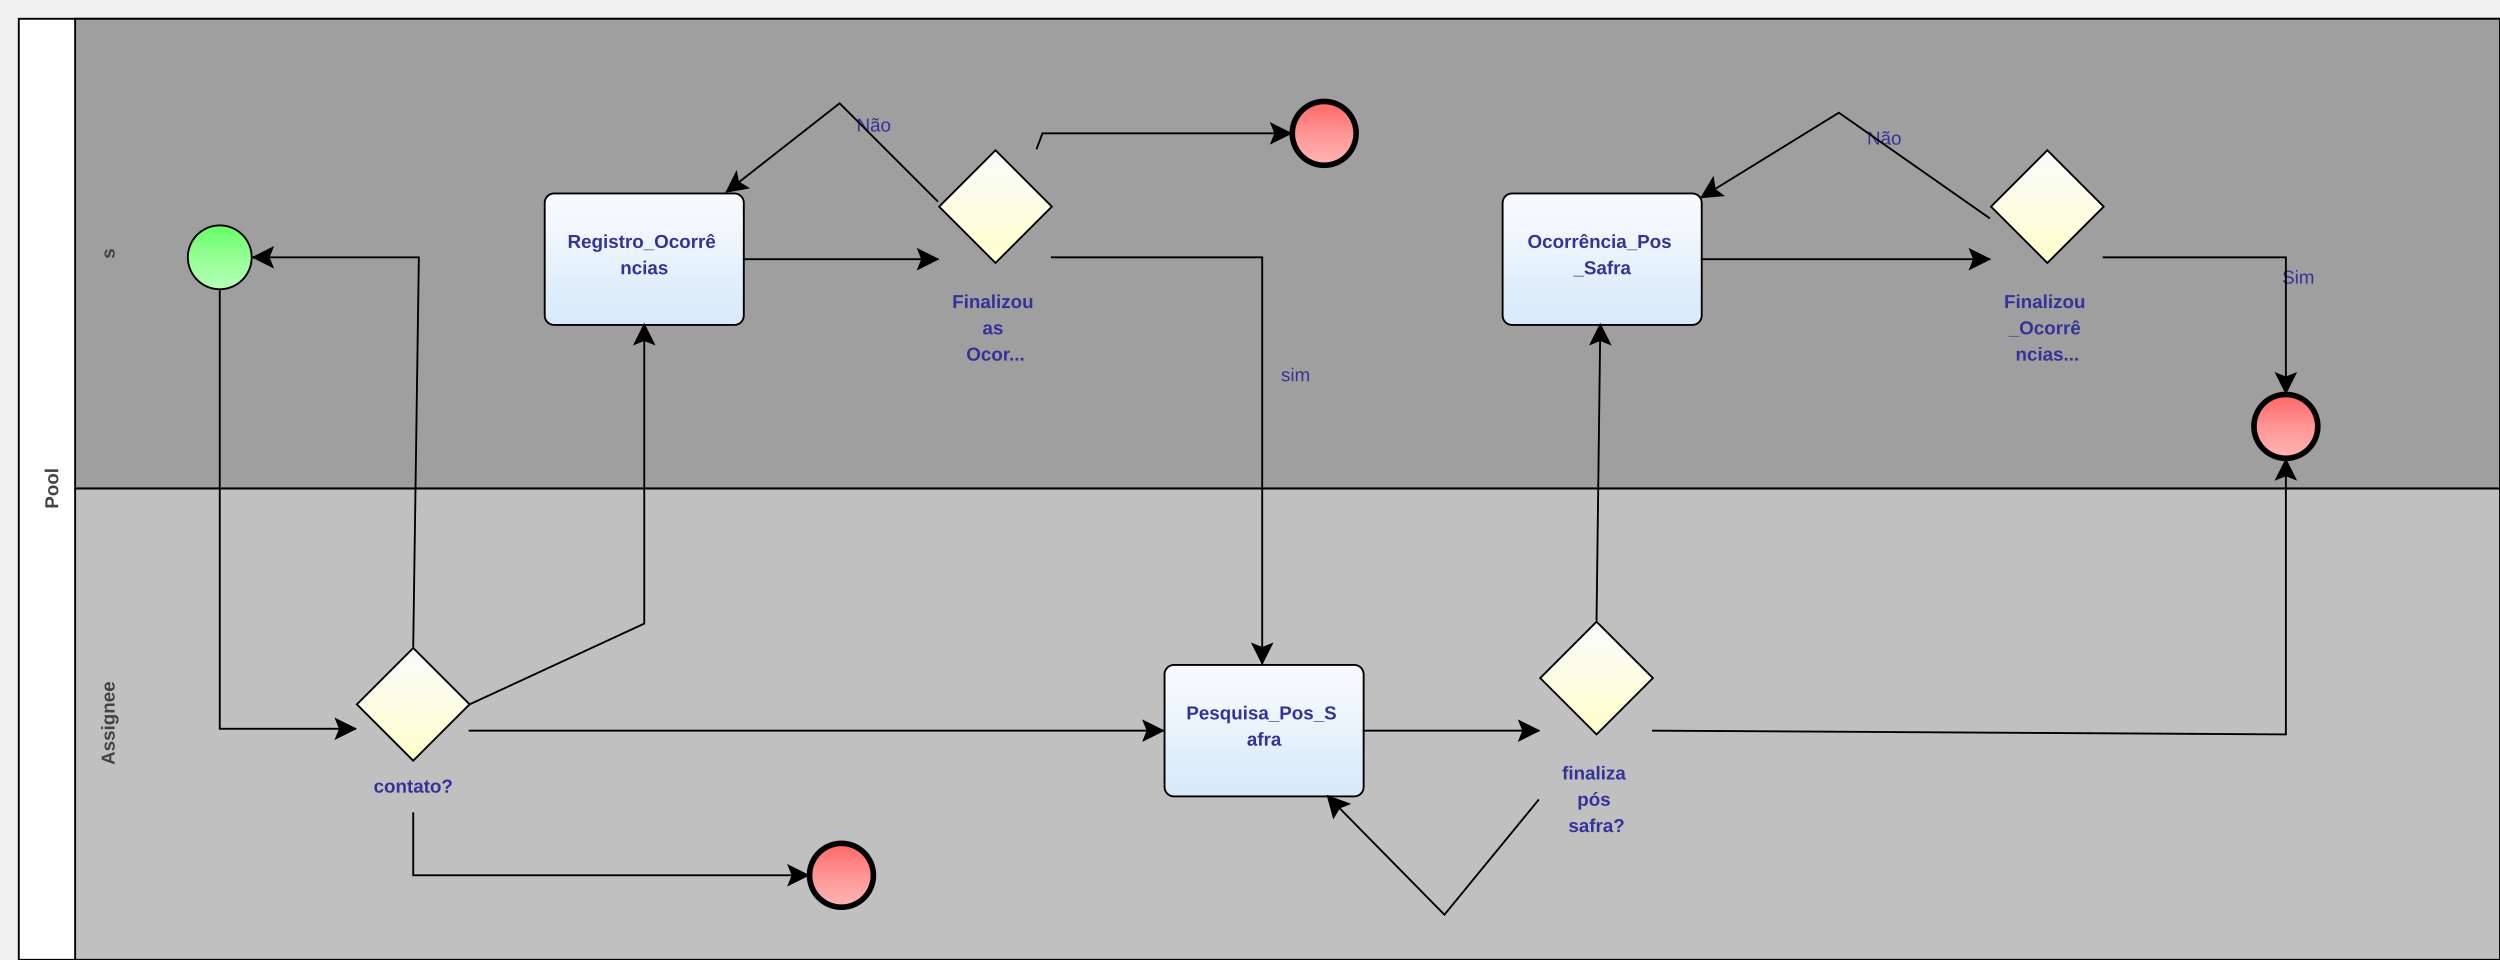
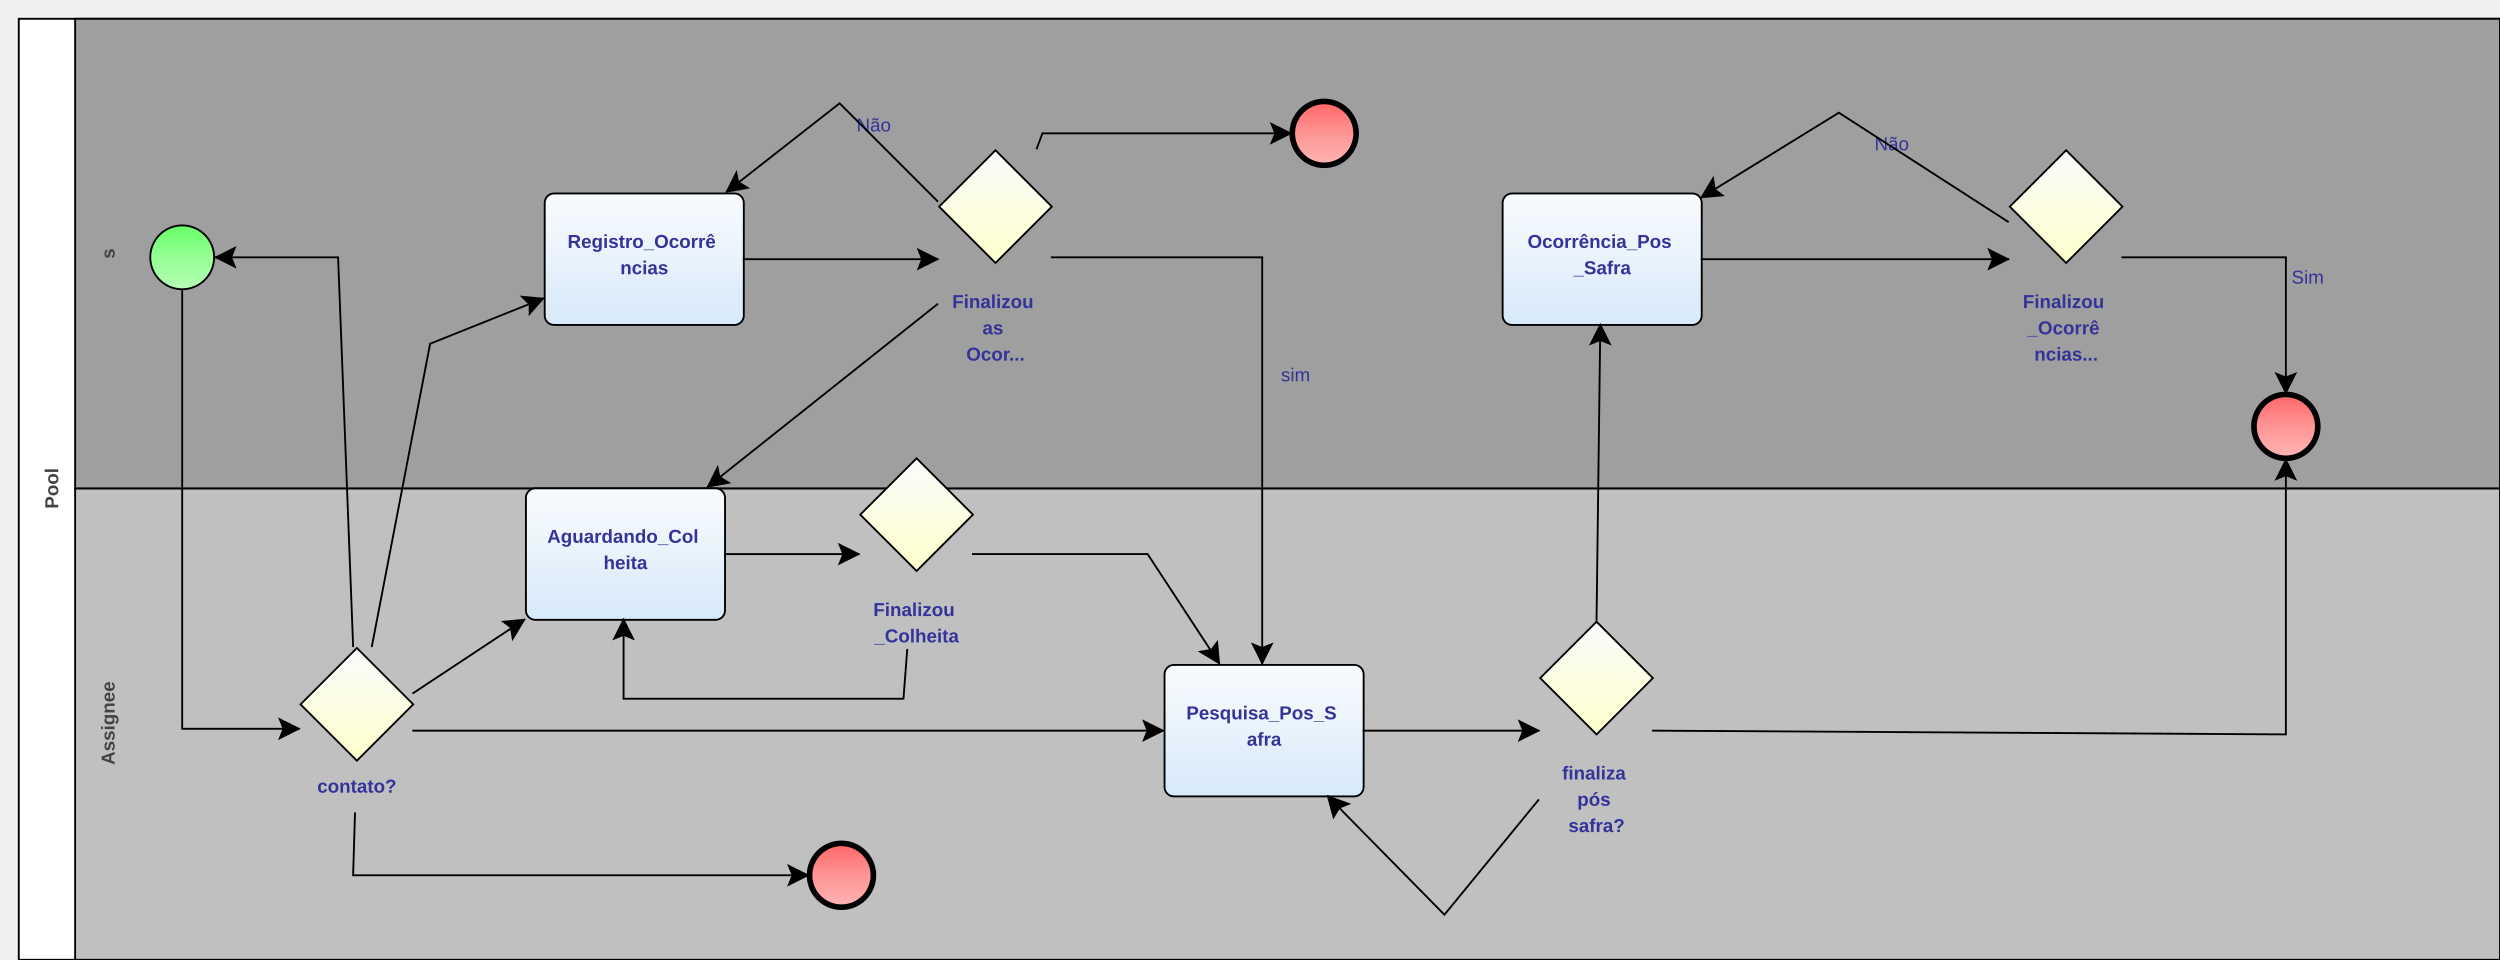
<svg xmlns="http://www.w3.org/2000/svg" xmlns:xlink="http://www.w3.org/1999/xlink" style="stroke-dasharray:none; shape-rendering:auto; font-family:'Arial'; text-rendering:auto; fill-opacity:1; color-interpolation:auto; color-rendering:auto; font-size:12; fill:black; stroke:black; image-rendering:auto; stroke-miterlimit:10; stroke-linecap:square; stroke-linejoin:miter; font-style:normal; stroke-width:1; stroke-dashoffset:0; font-weight:normal; stroke-opacity:1;" contentScriptType="text/ecmascript" preserveAspectRatio="xMidYMid meet" zoomAndPan="magnify" version="1.0" contentStyleType="text/css" xml:xlink="http://www.w3.org/1999/xlink" width="1331" height="511">
  <rect x="10" y="10" width="1321" height="501" ry="0" rx="0" style="stroke:#000000; fill:#FFFFFF" />
  <rect x="40" y="260" width="1291" height="251" ry="0" rx="0" style="stroke:#000000; fill:#C0C0C0" />
  <g componentSequence="3">
    <text x="-385" y="47" transform="rotate(270)" text-anchor="middle" style="font-weight:bold;font-size:10px;stroke:none; fill:#434343">
      <tspan dy="14" x="-385">Assignee</tspan>
    </text>
  </g>
  <rect x="40" y="10" width="1291" height="250" ry="0" rx="0" style="stroke:#000000; fill:#9F9F9F" />
  <g componentSequence="2">
    <text x="-135" y="47" transform="rotate(270)" text-anchor="middle" style="font-weight:bold;font-size:10px;stroke:none; fill:#434343">
      <tspan dy="14" x="-135">s</tspan>
    </text>
  </g>
  <g componentSequence="1">
    <text x="-260" y="17" transform="rotate(270)" text-anchor="middle" style="font-weight:bold;font-size:10px;stroke:none; fill:#434343">
      <tspan dy="14" x="-260">Pool</tspan>
    </text>
  </g>
  <g sequence="4">
-     <ellipse cx="117" cy="137" rx="17" ry="17" stroke-width="1" style="fill:url(#linearGradient66FF6696FF96B6FFB6_1891983103);" stroke="336633" />
+     <ellipse cx="97" cy="137" rx="17" ry="17" stroke-width="1" style="fill:url(#linearGradient66FF6696FF96B6FFB6_4989784);" stroke="336633" />
  </g>
  <g sequence="10">
-     <rect x="620" y="354" width="106" height="70" ry="5" rx="5" style="fill:url(#linearGradientF8FBFEEDF5FCDEEDFAD4E7F8E2E5E9_2114109079);" stroke="191970" />
+     <rect x="620" y="354" width="106" height="70" ry="5" rx="5" style="fill:url(#linearGradientF8FBFEEDF5FCDEEDFAD4E7F8E2E5E9_244047137);" stroke="191970" />
  </g>
  <g componentSequence="10">
    <text x="673" y="369" text-anchor="middle" style="font-weight:bold;font-size:10px;stroke:none; fill:#333399">
      <tspan dy="14" x="673">Pesquisa_Pos_S</tspan>
      <tspan dy="14" x="673">afra</tspan>
    </text>
  </g>
  <g sequence="18">
-     <rect x="290" y="103" width="106" height="70" ry="5" rx="5" style="fill:url(#linearGradientF8FBFEEDF5FCDEEDFAD4E7F8E2E5E9_2050831759);" stroke="191970" />
+     <rect x="290" y="103" width="106" height="70" ry="5" rx="5" style="fill:url(#linearGradientF8FBFEEDF5FCDEEDFAD4E7F8E2E5E9_179587112);" stroke="191970" />
  </g>
  <g componentSequence="18">
    <text x="343" y="118" text-anchor="middle" style="font-weight:bold;font-size:10px;stroke:none; fill:#333399">
      <tspan dy="14" x="343">Registro_Ocorrê</tspan>
      <tspan dy="14" x="343">ncias</tspan>
    </text>
  </g>
  <g sequence="20">
-     <polygon points=" 500 110 530 80 560 110 530 140 500 110" style="fill:url(#linearGradientFAFBFCFFFFCC_1061139628);" stroke="000000" />
+     <polygon points=" 500 110 530 80 560 110 530 140 500 110" style="fill:url(#linearGradientFAFBFCFFFFCC_1337382682);" stroke="000000" />
  </g>
  <g componentSequence="20">
    <text x="530" y="150" text-anchor="middle" style="font-weight:bold;font-size:10px;stroke:none; fill:#333399">
      <tspan dy="14" x="530">Finalizou</tspan>
      <tspan dy="14" x="530">as</tspan>
      <tspan dy="14" x="530">Ocor...</tspan>
    </text>
  </g>
  <g sequence="26">
-     <rect x="800" y="103" width="106" height="70" ry="5" rx="5" style="fill:url(#linearGradientF8FBFEEDF5FCDEEDFAD4E7F8E2E5E9_1708599058);" stroke="191970" />
+     <rect x="800" y="103" width="106" height="70" ry="5" rx="5" style="fill:url(#linearGradientF8FBFEEDF5FCDEEDFAD4E7F8E2E5E9_780237655);" stroke="191970" />
  </g>
  <g componentSequence="26">
    <text x="853" y="118" text-anchor="middle" style="font-weight:bold;font-size:10px;stroke:none; fill:#333399">
      <tspan dy="14" x="853">Ocorrência_Pos</tspan>
      <tspan dy="14" x="853">_Safra</tspan>
    </text>
  </g>
  <g sequence="28">
-     <ellipse cx="1217" cy="227" rx="17" ry="17" stroke-width="3" style="fill:url(#linearGradientFF6666FF9696FFB6B6_239782713);" stroke="993333" />
+     <ellipse cx="1217" cy="227" rx="17" ry="17" stroke-width="3" style="fill:url(#linearGradientFF6666FF9696FFB6B6_2117327219);" stroke="993333" />
  </g>
  <g sequence="30">
-     <polygon points=" 1060 110 1090 80 1120 110 1090 140 1060 110" style="fill:url(#linearGradientFAFBFCFFFFCC_491259442);" stroke="000000" />
+     <polygon points=" 1070 110 1100 80 1130 110 1100 140 1070 110" style="fill:url(#linearGradientFAFBFCFFFFCC_1458449301);" stroke="000000" />
  </g>
  <g componentSequence="30">
-     <text x="1090" y="150" text-anchor="middle" style="font-weight:bold;font-size:10px;stroke:none; fill:#333399">
-       <tspan dy="14" x="1090">Finalizou</tspan>
-       <tspan dy="14" x="1090">_Ocorrê</tspan>
-       <tspan dy="14" x="1090">ncias...</tspan>
+     <text x="1100" y="150" text-anchor="middle" style="font-weight:bold;font-size:10px;stroke:none; fill:#333399">
+       <tspan dy="14" x="1100">Finalizou</tspan>
+       <tspan dy="14" x="1100">_Ocorrê</tspan>
+       <tspan dy="14" x="1100">ncias...</tspan>
    </text>
  </g>
  <g sequence="42">
-     <ellipse cx="705" cy="71" rx="17" ry="17" stroke-width="3" style="fill:url(#linearGradientFF6666FF9696FFB6B6_1594903523);" stroke="993333" />
+     <ellipse cx="705" cy="71" rx="17" ry="17" stroke-width="3" style="fill:url(#linearGradientFF6666FF9696FFB6B6_798566485);" stroke="993333" />
  </g>
  <g sequence="44">
-     <polygon points=" 820 361 850 331 880 361 850 391 820 361" style="fill:url(#linearGradientFAFBFCFFFFCC_61016228);" stroke="000000" />
+     <polygon points=" 820 361 850 331 880 361 850 391 820 361" style="fill:url(#linearGradientFAFBFCFFFFCC_174568754);" stroke="000000" />
  </g>
  <g componentSequence="44">
    <text x="850" y="401" text-anchor="middle" style="font-weight:bold;font-size:10px;stroke:none; fill:#333399">
      <tspan dy="14" x="850">finaliza</tspan>
      <tspan dy="14" x="850">pós</tspan>
      <tspan dy="14" x="850">safra?</tspan>
    </text>
  </g>
  <g sequence="49">
-     <polygon points=" 190 375 220 345 250 375 220 405 190 375" style="fill:url(#linearGradientFAFBFCFFFFCC_1533544682);" stroke="000000" />
+     <polygon points=" 160 375 190 345 220 375 190 405 160 375" style="fill:url(#linearGradientFAFBFCFFFFCC_1786715468);" stroke="000000" />
  </g>
  <g componentSequence="49">
-     <text x="220" y="408" text-anchor="middle" style="font-weight:bold;font-size:10px;stroke:none; fill:#333399">
-       <tspan dy="14" x="220">contato?</tspan>
+     <text x="190" y="408" text-anchor="middle" style="font-weight:bold;font-size:10px;stroke:none; fill:#333399">
+       <tspan dy="14" x="190">contato?</tspan>
    </text>
  </g>
  <g sequence="54">
-     <ellipse cx="448" cy="466" rx="17" ry="17" stroke-width="3" style="fill:url(#linearGradientFF6666FF9696FFB6B6_105704483);" stroke="993333" />
+     <ellipse cx="448" cy="466" rx="17" ry="17" stroke-width="3" style="fill:url(#linearGradientFF6666FF9696FFB6B6_1307189525);" stroke="993333" />
+   </g>
+   <g sequence="56">
+     <rect x="280" y="260" width="106" height="70" ry="5" rx="5" style="fill:url(#linearGradientF8FBFEEDF5FCDEEDFAD4E7F8E2E5E9_735540093);" stroke="191970" />
+   </g>
+   <g componentSequence="56">
+     <text x="333" y="275" text-anchor="middle" style="font-weight:bold;font-size:10px;stroke:none; fill:#333399">
+       <tspan dy="14" x="333">Aguardando_Col</tspan>
+       <tspan dy="14" x="333">heita</tspan>
+     </text>
+   </g>
+   <g sequence="58">
+     <polygon points=" 458 274 488 244 518 274 488 304 458 274" style="fill:url(#linearGradientFAFBFCFFFFCC_481201424);" stroke="000000" />
+   </g>
+   <g componentSequence="58">
+     <text x="488" y="314" text-anchor="middle" style="font-weight:bold;font-size:10px;stroke:none; fill:#333399">
+       <tspan dy="14" x="488">Finalizou</tspan>
+       <tspan dy="14" x="488">_Colheita</tspan>
+     </text>
  </g>
  <g componentSequence="21">
    <text x="458" y="138" style="font-size:10px;font-weight:none;stroke:none; fill:#333399" text-anchor="left" />
  </g>
  <g componentSequence="22">
    <text x="682" y="189" style="font-size:10px;font-weight:none;stroke:none; fill:#333399" text-anchor="left">
      <tspan dy="14" x="682">sim</tspan>
    </text>
  </g>
  <g componentSequence="23">
    <text x="456" y="56" style="font-size:10px;font-weight:none;stroke:none; fill:#333399" text-anchor="left">
      <tspan dy="14" x="456">Não</tspan>
    </text>
  </g>
  <g componentSequence="31">
-     <text x="993" y="138" style="font-size:10px;font-weight:none;stroke:none; fill:#333399" text-anchor="left" />
+     <text x="998" y="138" style="font-size:10px;font-weight:none;stroke:none; fill:#333399" text-anchor="left" />
  </g>
  <g componentSequence="32">
-     <text x="1215" y="137" style="font-size:10px;font-weight:none;stroke:none; fill:#333399" text-anchor="left">
-       <tspan dy="14" x="1215">Sim</tspan>
+     <text x="1220" y="137" style="font-size:10px;font-weight:none;stroke:none; fill:#333399" text-anchor="left">
+       <tspan dy="14" x="1220">Sim</tspan>
    </text>
  </g>
  <g componentSequence="33">
-     <text x="994" y="63" style="font-size:10px;font-weight:none;stroke:none; fill:#333399" text-anchor="left">
-       <tspan dy="14" x="994">Não</tspan>
+     <text x="998" y="66" style="font-size:10px;font-weight:none;stroke:none; fill:#333399" text-anchor="left">
+       <tspan dy="14" x="998">Não</tspan>
    </text>
  </g>
  <g componentSequence="43">
    <text x="627" y="71" style="font-size:10px;font-weight:none;stroke:none; fill:#333399" text-anchor="left" />
  </g>
  <g componentSequence="45">
    <text x="783" y="389" style="font-size:10px;font-weight:none;stroke:none; fill:#333399" text-anchor="left" />
  </g>
  <g componentSequence="46">
    <text x="861" y="252" style="font-size:10px;font-weight:none;stroke:none; fill:#333399" text-anchor="left" />
  </g>
  <g componentSequence="47">
    <text x="1131" y="390" style="font-size:10px;font-weight:none;stroke:none; fill:#333399" text-anchor="left" />
  </g>
  <g componentSequence="48">
    <text x="776" y="484" style="font-size:10px;font-weight:none;stroke:none; fill:#333399" text-anchor="left" />
  </g>
  <g componentSequence="50">
-     <text x="127" y="308" style="font-size:10px;font-weight:none;stroke:none; fill:#333399" text-anchor="left" />
+     <text x="107" y="303" style="font-size:10px;font-weight:none;stroke:none; fill:#333399" text-anchor="left" />
  </g>
  <g componentSequence="51">
-     <text x="445" y="389" style="font-size:10px;font-weight:none;stroke:none; fill:#333399" text-anchor="left" />
+     <text x="430" y="389" style="font-size:10px;font-weight:none;stroke:none; fill:#333399" text-anchor="left" />
  </g>
  <g componentSequence="52">
-     <text x="353" y="304" style="font-size:10px;font-weight:none;stroke:none; fill:#333399" text-anchor="left" />
+     <text x="230" y="232" style="font-size:10px;font-weight:none;stroke:none; fill:#333399" text-anchor="left" />
  </g>
  <g componentSequence="53">
-     <text x="232" y="197" style="font-size:10px;font-weight:none;stroke:none; fill:#333399" text-anchor="left" />
+     <text x="193" y="208" style="font-size:10px;font-weight:none;stroke:none; fill:#333399" text-anchor="left" />
  </g>
  <g componentSequence="55">
-     <text x="319" y="466" style="font-size:10px;font-weight:none;stroke:none; fill:#333399" text-anchor="left" />
-   </g>
-   <path style="fill:none; stroke:#000000;stroke-width:1" d="M117.0 155.0 L117.0 388.0 L189.0 388.0" />
-   <polygon style="fill:#000000; stroke:#000000;" points=" 179 383 189 388 179 393 181 388" />
-   <path style="fill:none; stroke:#000000;stroke-width:1" d="M220.0 344.0 L223.0 137.0 L135.0 137.0" />
-   <polygon style="fill:#000000; stroke:#000000;" points=" 145 142 135 137 145 132 143 137" />
+     <text x="302" y="466" style="font-size:10px;font-weight:none;stroke:none; fill:#333399" text-anchor="left" />
+   </g>
+   <g componentSequence="57">
+     <text x="260" y="350" style="font-size:10px;font-weight:none;stroke:none; fill:#333399" text-anchor="left" />
+   </g>
+   <g componentSequence="59">
+     <text x="432" y="295" style="font-size:10px;font-weight:none;stroke:none; fill:#333399" text-anchor="left" />
+   </g>
+   <g componentSequence="60">
+     <text x="609" y="295" style="font-size:10px;font-weight:none;stroke:none; fill:#333399" text-anchor="left" />
+   </g>
+   <g componentSequence="61">
+     <text x="448" y="211" style="font-size:10px;font-weight:none;stroke:none; fill:#333399" text-anchor="left" />
+   </g>
+   <g componentSequence="62">
+     <text x="409" y="372" style="font-size:10px;font-weight:none;stroke:none; fill:#333399" text-anchor="left" />
+   </g>
+   <path style="fill:none; stroke:#000000;stroke-width:1" d="M97.0 155.0 L97.0 388.0 L159.0 388.0" />
+   <polygon style="fill:#000000; stroke:#000000;" points=" 149 383 159 388 149 393 151 388" />
+   <path style="fill:none; stroke:#000000;stroke-width:1" d="M188.0 344.0 L180.0 137.0 L115.0 137.0" />
+   <polygon style="fill:#000000; stroke:#000000;" points=" 125 142 115 137 125 132 123 137" />
  <path style="fill:none; stroke:#000000;stroke-width:1" d="M726.0 389.0 L819.0 389.0" />
  <polygon style="fill:#000000; stroke:#000000;" points=" 809 384 819 389 809 394 811 389" />
  <path style="fill:none; stroke:#000000;stroke-width:1" d="M560.0 137.0 L672.0 137.0 L672.0 353.0" />
  <polygon style="fill:#000000; stroke:#000000;" points=" 677 343 672 353 667 343 672 345" />
  <path style="fill:none; stroke:#000000;stroke-width:1" d="M819.0 426.0 L769.0 487.0 L707.0 424.0" />
  <polygon style="fill:#000000; stroke:#000000;" points=" 710 435 707 424 718 428 713 430" />
-   <path style="fill:none; stroke:#000000;stroke-width:1" d="M250.0 389.0 L619.0 389.0" />
+   <path style="fill:none; stroke:#000000;stroke-width:1" d="M220.0 389.0 L619.0 389.0" />
  <polygon style="fill:#000000; stroke:#000000;" points=" 609 384 619 389 609 394 611 389" />
+   <path style="fill:none; stroke:#000000;stroke-width:1" d="M518.0 295.0 L611.0 295.0 L649.0 353.0" />
+   <polygon style="fill:#000000; stroke:#000000;" points=" 648 342 649 353 639 347 645 346" />
  <path style="fill:none; stroke:#000000;stroke-width:1" d="M396.0 138.0 L499.0 138.0" />
  <polygon style="fill:#000000; stroke:#000000;" points=" 489 133 499 138 489 143 491 138" />
  <path style="fill:none; stroke:#000000;stroke-width:1" d="M499.0 107.0 L447.0 55.0 L387.0 102.0" />
  <polygon style="fill:#000000; stroke:#000000;" points=" 398 100 387 102 392 92 393 97" />
-   <path style="fill:none; stroke:#000000;stroke-width:1" d="M250.0 375.0 L343.0 332.0 L343.0 173.0" />
-   <polygon style="fill:#000000; stroke:#000000;" points=" 338 183 343 173 348 183 343 181" />
+   <path style="fill:none; stroke:#000000;stroke-width:1" d="M198.0 344.0 L229.0 183.0 L289.0 159.0" />
+   <polygon style="fill:#000000; stroke:#000000;" points=" 278 158 289 159 282 167 282 162" />
  <path style="fill:none; stroke:#000000;stroke-width:1" d="M552.0 79.0 L555.0 71.0 L687.0 71.0" />
  <polygon style="fill:#000000; stroke:#000000;" points=" 677 66 687 71 677 76 679 71" />
-   <path style="fill:none; stroke:#000000;stroke-width:1" d="M906.0 138.0 L1059.0 138.0" />
-   <polygon style="fill:#000000; stroke:#000000;" points=" 1049 133 1059 138 1049 143 1051 138" />
-   <path style="fill:none; stroke:#000000;stroke-width:1" d="M1059.0 116.0 L979.0 60.0 L906.0 105.0" />
+   <path style="fill:none; stroke:#000000;stroke-width:1" d="M499.0 162.0 L377.0 259.0" />
+   <polygon style="fill:#000000; stroke:#000000;" points=" 388 257 377 259 382 249 383 254" />
+   <path style="fill:none; stroke:#000000;stroke-width:1" d="M906.0 138.0 L1069.0 138.0" />
+   <polygon style="fill:#000000; stroke:#000000;" points=" 1059 133 1069 138 1059 143 1061 138" />
+   <path style="fill:none; stroke:#000000;stroke-width:1" d="M1069.0 118.0 L979.0 60.0 L906.0 105.0" />
  <polygon style="fill:#000000; stroke:#000000;" points=" 917 104 906 105 912 95 913 101" />
  <path style="fill:none; stroke:#000000;stroke-width:1" d="M850.0 330.0 L852.0 173.0" />
  <polygon style="fill:#000000; stroke:#000000;" points=" 847 183 852 173 857 183 852 181" />
-   <path style="fill:none; stroke:#000000;stroke-width:1" d="M1120.0 137.0 L1217.0 137.0 L1217.0 209.0" />
+   <path style="fill:none; stroke:#000000;stroke-width:1" d="M1130.0 137.0 L1217.0 137.0 L1217.0 209.0" />
  <polygon style="fill:#000000; stroke:#000000;" points=" 1222 199 1217 209 1212 199 1217 201" />
  <path style="fill:none; stroke:#000000;stroke-width:1" d="M880.0 389.0 L1217.0 391.0 L1217.0 245.0" />
  <polygon style="fill:#000000; stroke:#000000;" points=" 1212 255 1217 245 1222 255 1217 253" />
-   <path style="fill:none; stroke:#000000;stroke-width:1" d="M220.0 433.0 L220.0 466.0 L430.0 466.0" />
+   <path style="fill:none; stroke:#000000;stroke-width:1" d="M189.0 433.0 L188.0 466.0 L430.0 466.0" />
  <polygon style="fill:#000000; stroke:#000000;" points=" 420 461 430 466 420 471 422 466" />
+   <path style="fill:none; stroke:#000000;stroke-width:1" d="M220.0 369.0 L279.0 330.0" />
+   <polygon style="fill:#000000; stroke:#000000;" points=" 268 331 279 330 273 340 272 334" />
+   <path style="fill:none; stroke:#000000;stroke-width:1" d="M386.0 295.0 L457.0 295.0" />
+   <polygon style="fill:#000000; stroke:#000000;" points=" 447 290 457 295 447 300 449 295" />
+   <path style="fill:none; stroke:#000000;stroke-width:1" d="M483.0 346.0 L481.0 372.0 L332.0 372.0 L332.0 330.0" />
+   <polygon style="fill:#000000; stroke:#000000;" points=" 327 340 332 330 337 340 332 338" />
  <defs>
-     <linearGradient xlink:href="#linearGradient66FF6696FF96B6FFB6" id="linearGradient66FF6696FF96B6FFB6_1891983103" x1="0" y1="120.0" x2="0" y2="155.0" gradientUnits="userSpaceOnUse" xlink:type="simple" xlink:actuate="onLoad" xlink:show="other" />
+     <linearGradient xlink:href="#linearGradient66FF6696FF96B6FFB6" id="linearGradient66FF6696FF96B6FFB6_4989784" x1="0" y1="120.0" x2="0" y2="155.0" gradientUnits="userSpaceOnUse" xlink:type="simple" xlink:actuate="onLoad" xlink:show="other" />
    <linearGradient id="linearGradient66FF6696FF96B6FFB6">
      <stop style="stop-color:#66FF66;stop-opacity:1;" offset="0.0" id="stop66FF66" />
      <stop style="stop-color:#96FF96;stop-opacity:1;" offset="0.5" id="stop96FF96" />
      <stop style="stop-color:#B6FFB6;stop-opacity:1;" offset="1.0" id="stopB6FFB6" />
    </linearGradient>
-     <linearGradient xlink:href="#linearGradientF8FBFEEDF5FCDEEDFAD4E7F8E2E5E9" id="linearGradientF8FBFEEDF5FCDEEDFAD4E7F8E2E5E9_2114109079" x1="0" y1="354.0" x2="0" y2="460.0" gradientUnits="userSpaceOnUse" xlink:type="simple" xlink:actuate="onLoad" xlink:show="other" />
+     <linearGradient xlink:href="#linearGradientF8FBFEEDF5FCDEEDFAD4E7F8E2E5E9" id="linearGradientF8FBFEEDF5FCDEEDFAD4E7F8E2E5E9_244047137" x1="0" y1="354.0" x2="0" y2="460.0" gradientUnits="userSpaceOnUse" xlink:type="simple" xlink:actuate="onLoad" xlink:show="other" />
    <linearGradient id="linearGradientF8FBFEEDF5FCDEEDFAD4E7F8E2E5E9">
      <stop style="stop-color:#F8FBFE;stop-opacity:1;" offset="0.0" id="stopF8FBFE" />
      <stop style="stop-color:#EDF5FC;stop-opacity:1;" offset="0.25" id="stopEDF5FC" />
      <stop style="stop-color:#DEEDFA;stop-opacity:1;" offset="0.5" id="stopDEEDFA" />
      <stop style="stop-color:#D4E7F8;stop-opacity:1;" offset="0.75" id="stopD4E7F8" />
      <stop style="stop-color:#E2E5E9;stop-opacity:1;" offset="1.0" id="stopE2E5E9" />
    </linearGradient>
-     <linearGradient xlink:href="#linearGradientF8FBFEEDF5FCDEEDFAD4E7F8E2E5E9" id="linearGradientF8FBFEEDF5FCDEEDFAD4E7F8E2E5E9_2050831759" x1="0" y1="103.0" x2="0" y2="209.0" gradientUnits="userSpaceOnUse" xlink:type="simple" xlink:actuate="onLoad" xlink:show="other" />
-     <linearGradient xlink:href="#linearGradientFAFBFCFFFFCC" id="linearGradientFAFBFCFFFFCC_1061139628" x1="0" y1="80.0" x2="0" y2="140.0" gradientUnits="userSpaceOnUse" xlink:type="simple" xlink:actuate="onLoad" xlink:show="other" />
+     <linearGradient xlink:href="#linearGradientF8FBFEEDF5FCDEEDFAD4E7F8E2E5E9" id="linearGradientF8FBFEEDF5FCDEEDFAD4E7F8E2E5E9_179587112" x1="0" y1="103.0" x2="0" y2="209.0" gradientUnits="userSpaceOnUse" xlink:type="simple" xlink:actuate="onLoad" xlink:show="other" />
+     <linearGradient xlink:href="#linearGradientFAFBFCFFFFCC" id="linearGradientFAFBFCFFFFCC_1337382682" x1="0" y1="80.0" x2="0" y2="140.0" gradientUnits="userSpaceOnUse" xlink:type="simple" xlink:actuate="onLoad" xlink:show="other" />
    <linearGradient id="linearGradientFAFBFCFFFFCC">
      <stop style="stop-color:#FAFBFC;stop-opacity:1;" offset="0.0" id="stopFAFBFC" />
      <stop style="stop-color:#FFFFCC;stop-opacity:1;" offset="1.0" id="stopFFFFCC" />
    </linearGradient>
-     <linearGradient xlink:href="#linearGradientF8FBFEEDF5FCDEEDFAD4E7F8E2E5E9" id="linearGradientF8FBFEEDF5FCDEEDFAD4E7F8E2E5E9_1708599058" x1="0" y1="103.0" x2="0" y2="209.0" gradientUnits="userSpaceOnUse" xlink:type="simple" xlink:actuate="onLoad" xlink:show="other" />
-     <linearGradient xlink:href="#linearGradientFF6666FF9696FFB6B6" id="linearGradientFF6666FF9696FFB6B6_239782713" x1="0" y1="210.0" x2="0" y2="245.0" gradientUnits="userSpaceOnUse" xlink:type="simple" xlink:actuate="onLoad" xlink:show="other" />
+     <linearGradient xlink:href="#linearGradientF8FBFEEDF5FCDEEDFAD4E7F8E2E5E9" id="linearGradientF8FBFEEDF5FCDEEDFAD4E7F8E2E5E9_780237655" x1="0" y1="103.0" x2="0" y2="209.0" gradientUnits="userSpaceOnUse" xlink:type="simple" xlink:actuate="onLoad" xlink:show="other" />
+     <linearGradient xlink:href="#linearGradientFF6666FF9696FFB6B6" id="linearGradientFF6666FF9696FFB6B6_2117327219" x1="0" y1="210.0" x2="0" y2="245.0" gradientUnits="userSpaceOnUse" xlink:type="simple" xlink:actuate="onLoad" xlink:show="other" />
    <linearGradient id="linearGradientFF6666FF9696FFB6B6">
      <stop style="stop-color:#FF6666;stop-opacity:1;" offset="0.0" id="stopFF6666" />
      <stop style="stop-color:#FF9696;stop-opacity:1;" offset="0.5" id="stopFF9696" />
      <stop style="stop-color:#FFB6B6;stop-opacity:1;" offset="1.0" id="stopFFB6B6" />
    </linearGradient>
-     <linearGradient xlink:href="#linearGradientFAFBFCFFFFCC" id="linearGradientFAFBFCFFFFCC_491259442" x1="0" y1="80.0" x2="0" y2="140.0" gradientUnits="userSpaceOnUse" xlink:type="simple" xlink:actuate="onLoad" xlink:show="other" />
-     <linearGradient xlink:href="#linearGradientFF6666FF9696FFB6B6" id="linearGradientFF6666FF9696FFB6B6_1594903523" x1="0" y1="54.0" x2="0" y2="89.0" gradientUnits="userSpaceOnUse" xlink:type="simple" xlink:actuate="onLoad" xlink:show="other" />
-     <linearGradient xlink:href="#linearGradientFAFBFCFFFFCC" id="linearGradientFAFBFCFFFFCC_61016228" x1="0" y1="331.0" x2="0" y2="391.0" gradientUnits="userSpaceOnUse" xlink:type="simple" xlink:actuate="onLoad" xlink:show="other" />
-     <linearGradient xlink:href="#linearGradientFAFBFCFFFFCC" id="linearGradientFAFBFCFFFFCC_1533544682" x1="0" y1="345.0" x2="0" y2="405.0" gradientUnits="userSpaceOnUse" xlink:type="simple" xlink:actuate="onLoad" xlink:show="other" />
-     <linearGradient xlink:href="#linearGradientFF6666FF9696FFB6B6" id="linearGradientFF6666FF9696FFB6B6_105704483" x1="0" y1="449.0" x2="0" y2="484.0" gradientUnits="userSpaceOnUse" xlink:type="simple" xlink:actuate="onLoad" xlink:show="other" />
+     <linearGradient xlink:href="#linearGradientFAFBFCFFFFCC" id="linearGradientFAFBFCFFFFCC_1458449301" x1="0" y1="80.0" x2="0" y2="140.0" gradientUnits="userSpaceOnUse" xlink:type="simple" xlink:actuate="onLoad" xlink:show="other" />
+     <linearGradient xlink:href="#linearGradientFF6666FF9696FFB6B6" id="linearGradientFF6666FF9696FFB6B6_798566485" x1="0" y1="54.0" x2="0" y2="89.0" gradientUnits="userSpaceOnUse" xlink:type="simple" xlink:actuate="onLoad" xlink:show="other" />
+     <linearGradient xlink:href="#linearGradientFAFBFCFFFFCC" id="linearGradientFAFBFCFFFFCC_174568754" x1="0" y1="331.0" x2="0" y2="391.0" gradientUnits="userSpaceOnUse" xlink:type="simple" xlink:actuate="onLoad" xlink:show="other" />
+     <linearGradient xlink:href="#linearGradientFAFBFCFFFFCC" id="linearGradientFAFBFCFFFFCC_1786715468" x1="0" y1="345.0" x2="0" y2="405.0" gradientUnits="userSpaceOnUse" xlink:type="simple" xlink:actuate="onLoad" xlink:show="other" />
+     <linearGradient xlink:href="#linearGradientFF6666FF9696FFB6B6" id="linearGradientFF6666FF9696FFB6B6_1307189525" x1="0" y1="449.0" x2="0" y2="484.0" gradientUnits="userSpaceOnUse" xlink:type="simple" xlink:actuate="onLoad" xlink:show="other" />
+     <linearGradient xlink:href="#linearGradientF8FBFEEDF5FCDEEDFAD4E7F8E2E5E9" id="linearGradientF8FBFEEDF5FCDEEDFAD4E7F8E2E5E9_735540093" x1="0" y1="260.0" x2="0" y2="366.0" gradientUnits="userSpaceOnUse" xlink:type="simple" xlink:actuate="onLoad" xlink:show="other" />
+     <linearGradient xlink:href="#linearGradientFAFBFCFFFFCC" id="linearGradientFAFBFCFFFFCC_481201424" x1="0" y1="244.0" x2="0" y2="304.0" gradientUnits="userSpaceOnUse" xlink:type="simple" xlink:actuate="onLoad" xlink:show="other" />
  </defs>
</svg>
